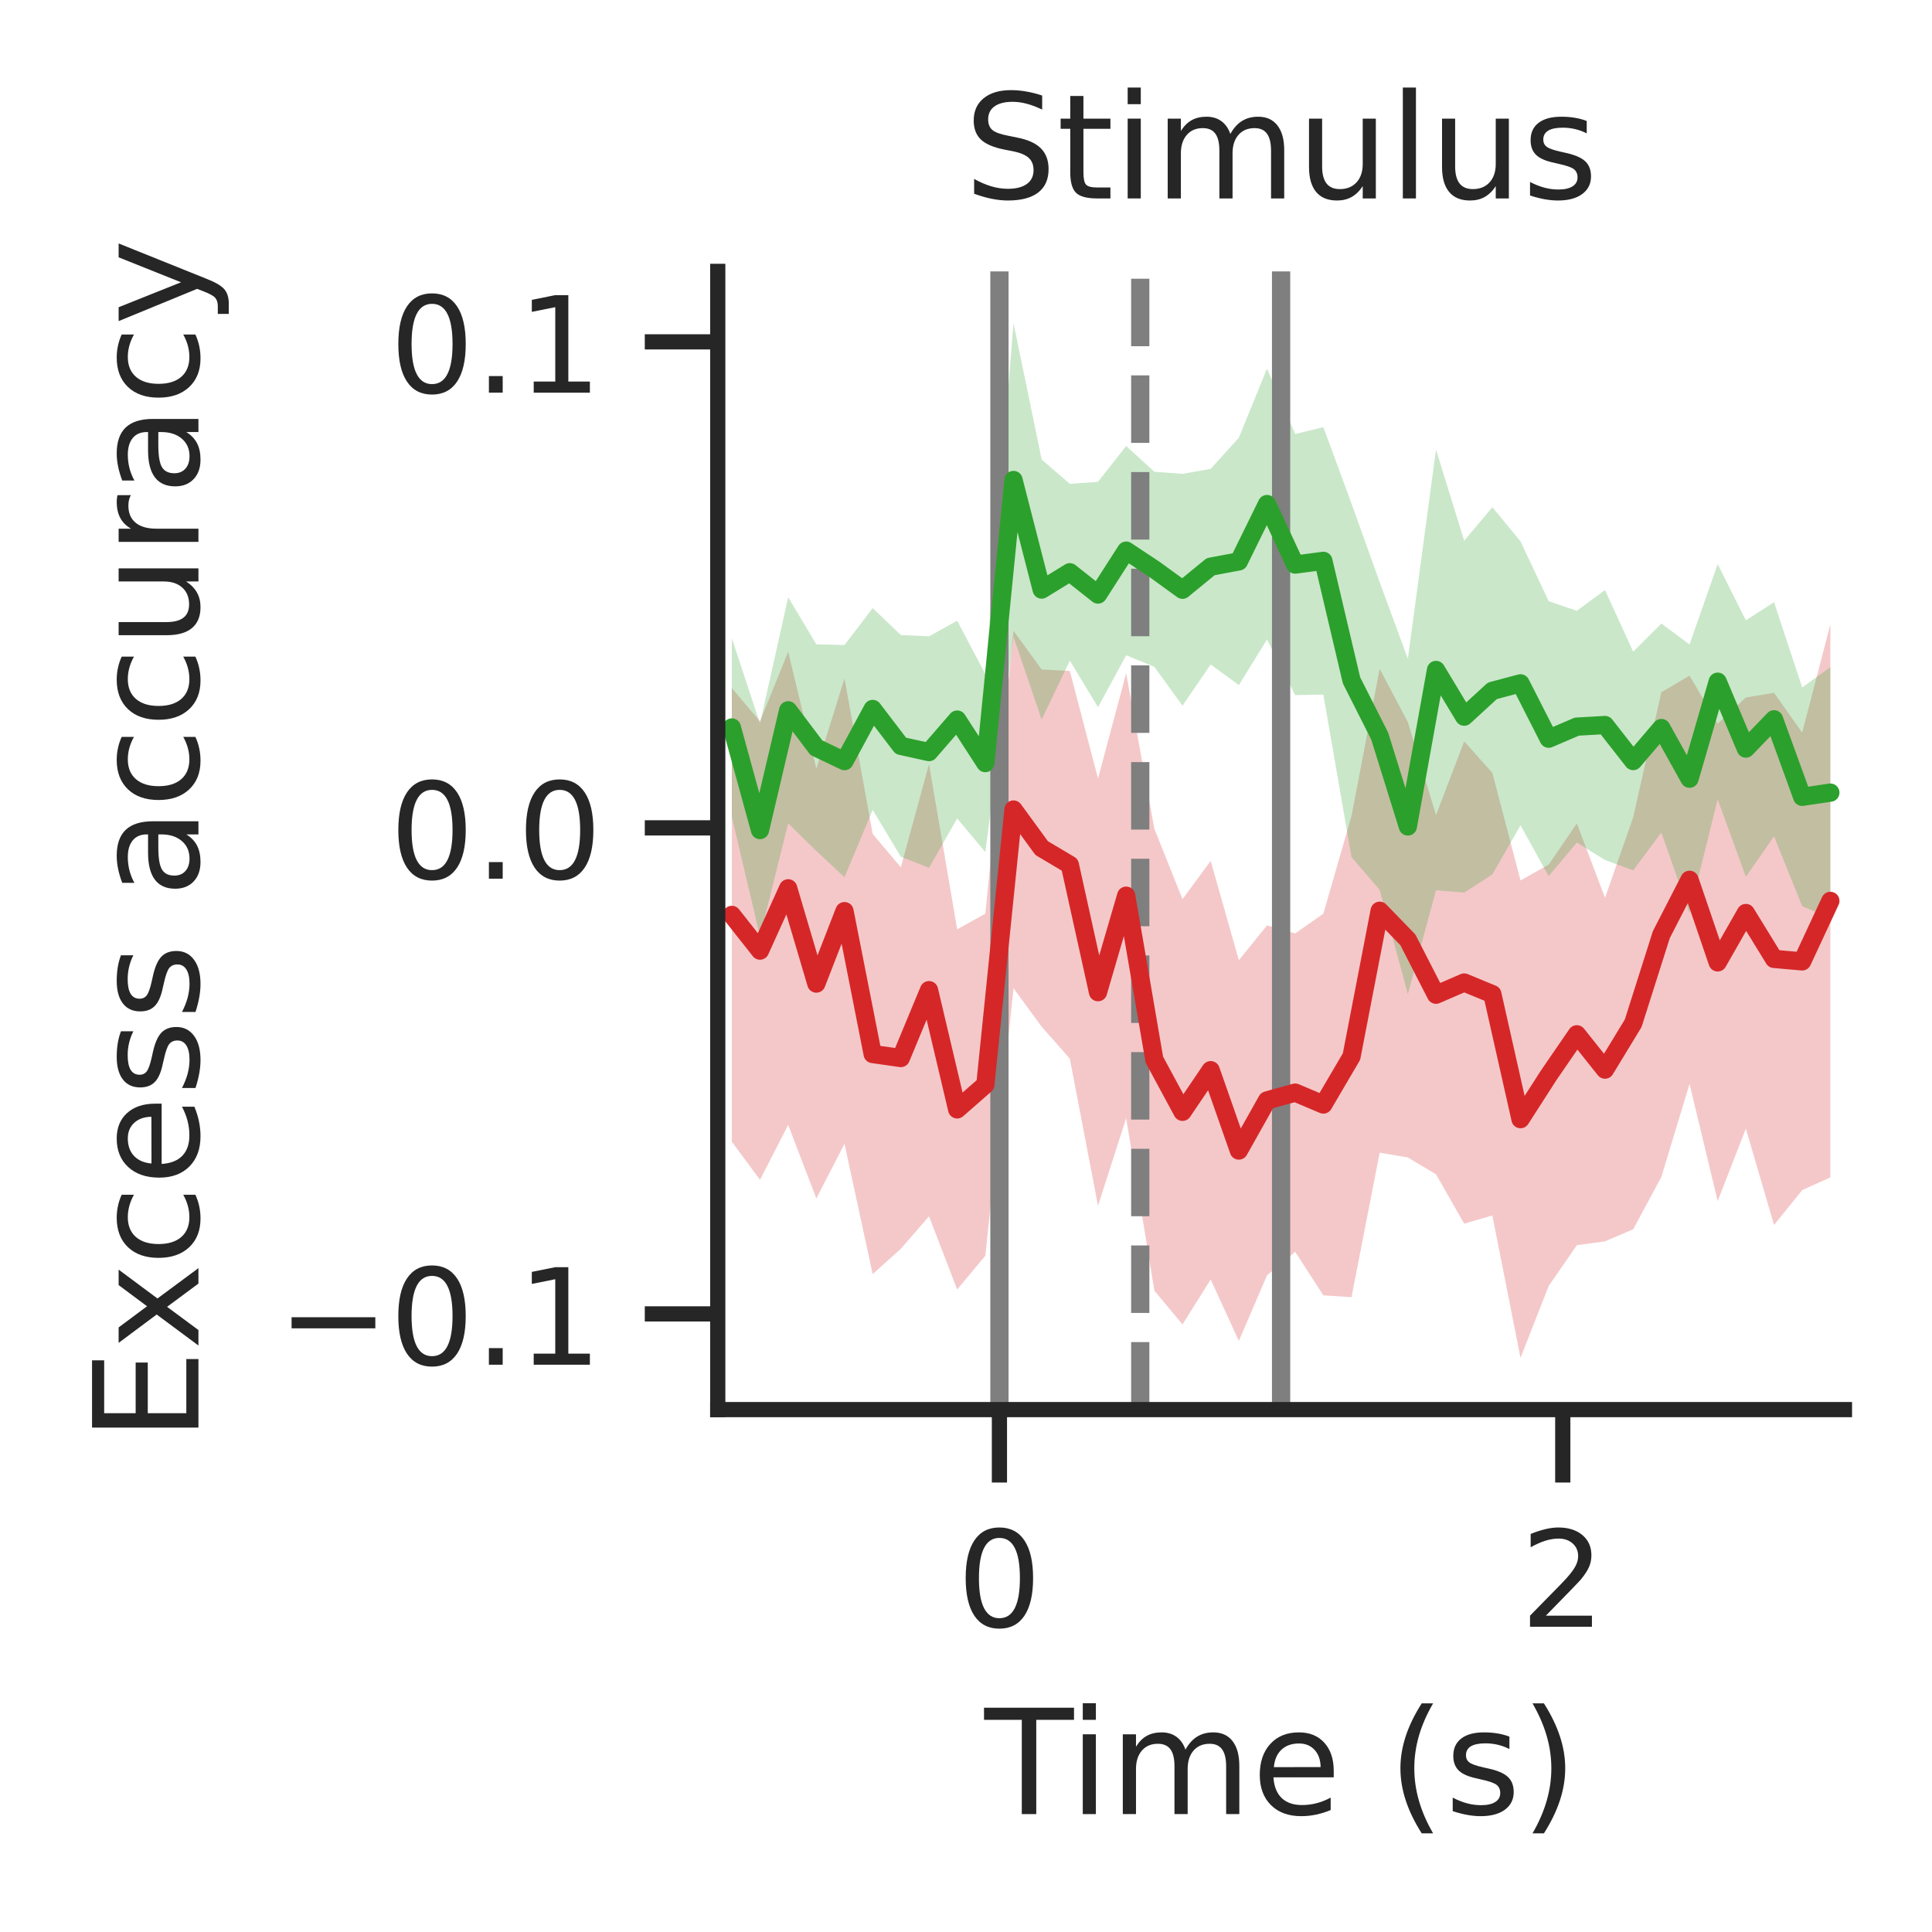
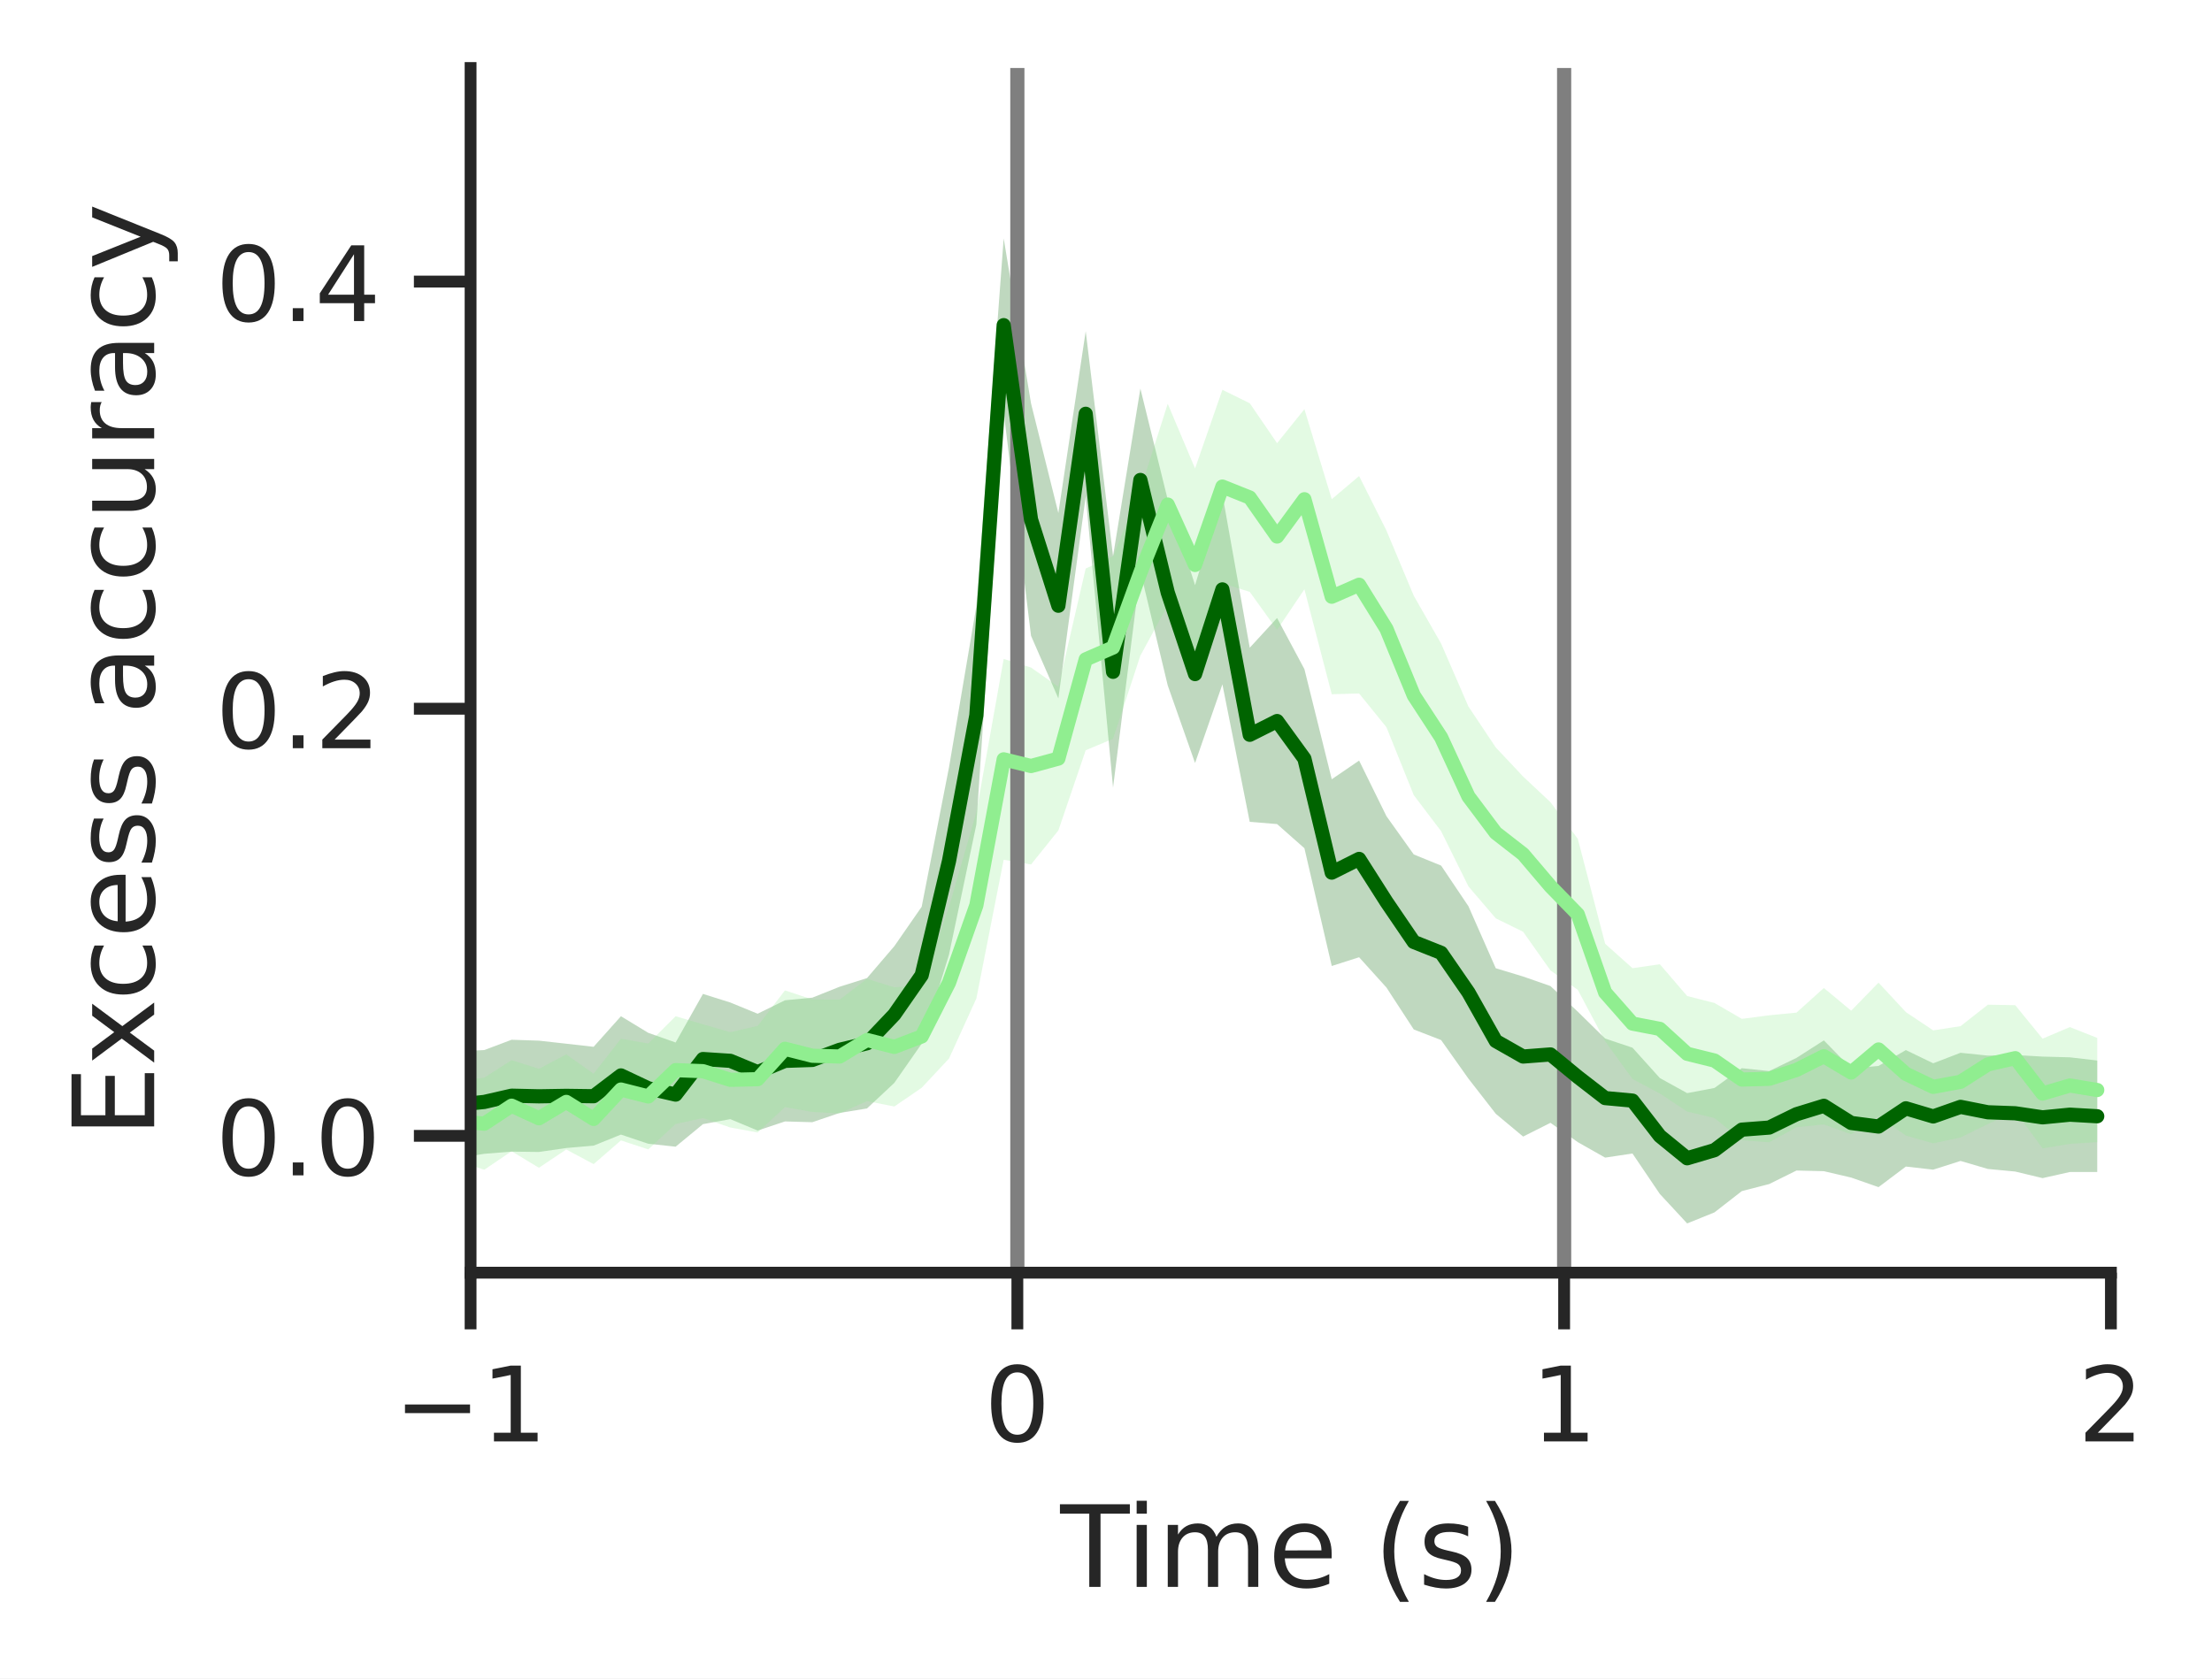
- <svg xmlns="http://www.w3.org/2000/svg" xmlns:xlink="http://www.w3.org/1999/xlink" width="158.88pt" height="158.88pt" viewBox="0 0 158.88 158.88" version="1.1">
+ <svg xmlns="http://www.w3.org/2000/svg" xmlns:xlink="http://www.w3.org/1999/xlink" width="234.12pt" height="177.69pt" viewBox="0 0 234.12 177.69" version="1.1">
  <defs>
    <style type="text/css">*{stroke-linejoin: round; stroke-linecap: butt}</style>
  </defs>
  <g id="figure_1">
    <g id="patch_1">
-       <path d="M 0 158.88  L 158.88 158.88  L 158.88 0  L 0 0  z " style="fill: #ffffff" />
+       <path d="M 0 177.69  L 234.12 177.69  L 234.12 0  L 0 0  z " style="fill: #ffffff" />
    </g>
    <g id="axes_1">
      <g id="patch_2">
-         <path d="M 59.025 115.92  L 151.68 115.92  L 151.68 22.318  L 59.025 22.318  z " style="fill: #ffffff" />
+         <path d="M 49.807 134.73  L 223.42 134.73  L 223.42 7.2  L 49.807 7.2  z " style="fill: #ffffff" />
      </g>
      <g id="matplotlib.axis_1">
        <g id="xtick_1">
          <g id="line2d_1">
            <defs>
-               <path id="m9c29597ac2" d="M 0 0  L 0 6  " style="stroke: #262626; stroke-width: 1.25" />
-             </defs>
-             <g>
-               <use xlink:href="#m9c29597ac2" x="82.189" y="115.92" style="fill: #262626; stroke: #262626; stroke-width: 1.25" />
+               <path id="m740d7687d4" d="M 0 0  L 0 6  " style="stroke: #262626; stroke-width: 1.25" />
+             </defs>
+             <g>
+               <use xlink:href="#m740d7687d4" x="49.807" y="134.73" style="fill: #262626; stroke: #262626; stroke-width: 1.25" />
            </g>
          </g>
          <g id="text_1">
-             <g style="fill: #262626" transform="translate(78.68914 133.7781) scale(0.11 -0.11)">
-               <defs>
-                 <path id="DejaVuSans-30" d="M 2034 4250  Q 1547 4250 1301 3770  Q 1056 3291 1056 2328  Q 1056 1369 1301 889  Q 1547 409 2034 409  Q 2525 409 2770 889  Q 3016 1369 3016 2328  Q 3016 3291 2770 3770  Q 2525 4250 2034 4250  z M 2034 4750  Q 2819 4750 3233 4129  Q 3647 3509 3647 2328  Q 3647 1150 3233 529  Q 2819 -91 2034 -91  Q 1250 -91 836 529  Q 422 1150 422 2328  Q 422 3509 836 4129  Q 1250 4750 2034 4750  z " transform="scale(0.015625)" />
-               </defs>
-               <use xlink:href="#DejaVuSans-30" />
+             <g style="fill: #262626" transform="translate(41.69898 152.5881) scale(0.11 -0.11)">
+               <defs>
+                 <path id="DejaVuSans-2212" d="M 678 2272  L 4684 2272  L 4684 1741  L 678 1741  L 678 2272  z " transform="scale(0.015625)" />
+                 <path id="DejaVuSans-31" d="M 794 531  L 1825 531  L 1825 4091  L 703 3866  L 703 4441  L 1819 4666  L 2450 4666  L 2450 531  L 3481 531  L 3481 0  L 794 0  L 794 531  z " transform="scale(0.015625)" />
+               </defs>
+               <use xlink:href="#DejaVuSans-2212" />
+               <use xlink:href="#DejaVuSans-31" transform="translate(83.78906 0)" />
            </g>
          </g>
        </g>
        <g id="xtick_2">
          <g id="line2d_2">
            <g>
-               <use xlink:href="#m9c29597ac2" x="128.516" y="115.92" style="fill: #262626; stroke: #262626; stroke-width: 1.25" />
+               <use xlink:href="#m740d7687d4" x="107.678" y="134.73" style="fill: #262626; stroke: #262626; stroke-width: 1.25" />
            </g>
          </g>
          <g id="text_2">
-             <g style="fill: #262626" transform="translate(125.0165 133.7781) scale(0.11 -0.11)">
+             <g style="fill: #262626" transform="translate(104.1788 152.5881) scale(0.11 -0.11)">
+               <defs>
+                 <path id="DejaVuSans-30" d="M 2034 4250  Q 1547 4250 1301 3770  Q 1056 3291 1056 2328  Q 1056 1369 1301 889  Q 1547 409 2034 409  Q 2525 409 2770 889  Q 3016 1369 3016 2328  Q 3016 3291 2770 3770  Q 2525 4250 2034 4250  z M 2034 4750  Q 2819 4750 3233 4129  Q 3647 3509 3647 2328  Q 3647 1150 3233 529  Q 2819 -91 2034 -91  Q 1250 -91 836 529  Q 422 1150 422 2328  Q 422 3509 836 4129  Q 1250 4750 2034 4750  z " transform="scale(0.015625)" />
+               </defs>
+               <use xlink:href="#DejaVuSans-30" />
+             </g>
+           </g>
+         </g>
+         <g id="xtick_3">
+           <g id="line2d_3">
+             <g>
+               <use xlink:href="#m740d7687d4" x="165.549" y="134.73" style="fill: #262626; stroke: #262626; stroke-width: 1.25" />
+             </g>
+           </g>
+           <g id="text_3">
+             <g style="fill: #262626" transform="translate(162.0498 152.5881) scale(0.11 -0.11)">
+               <use xlink:href="#DejaVuSans-31" />
+             </g>
+           </g>
+         </g>
+         <g id="xtick_4">
+           <g id="line2d_4">
+             <g>
+               <use xlink:href="#m740d7687d4" x="223.42" y="134.73" style="fill: #262626; stroke: #262626; stroke-width: 1.25" />
+             </g>
+           </g>
+           <g id="text_4">
+             <g style="fill: #262626" transform="translate(219.9208 152.5881) scale(0.11 -0.11)">
              <defs>
                <path id="DejaVuSans-32" d="M 1228 531  L 3431 531  L 3431 0  L 469 0  L 469 531  Q 828 903 1448 1529  Q 2069 2156 2228 2338  Q 2531 2678 2651 2914  Q 2772 3150 2772 3378  Q 2772 3750 2511 3984  Q 2250 4219 1831 4219  Q 1534 4219 1204 4116  Q 875 4013 500 3803  L 500 4441  Q 881 4594 1212 4672  Q 1544 4750 1819 4750  Q 2544 4750 2975 4387  Q 3406 4025 3406 3419  Q 3406 3131 3298 2873  Q 3191 2616 2906 2266  Q 2828 2175 2409 1742  Q 1991 1309 1228 531  z " transform="scale(0.015625)" />
              </defs>
              <use xlink:href="#DejaVuSans-32" />
            </g>
          </g>
        </g>
-         <g id="text_3">
-           <g style="fill: #262626" transform="translate(80.95749 149.1839) scale(0.12 -0.12)">
+         <g id="text_5">
+           <g style="fill: #262626" transform="translate(112.219 167.9939) scale(0.12 -0.12)">
            <defs>
              <path id="DejaVuSans-54" d="M -19 4666  L 3928 4666  L 3928 4134  L 2272 4134  L 2272 0  L 1638 0  L 1638 4134  L -19 4134  L -19 4666  z " transform="scale(0.015625)" />
              <path id="DejaVuSans-69" d="M 603 3500  L 1178 3500  L 1178 0  L 603 0  L 603 3500  z M 603 4863  L 1178 4863  L 1178 4134  L 603 4134  L 603 4863  z " transform="scale(0.015625)" />
              <path id="DejaVuSans-6d" d="M 3328 2828  Q 3544 3216 3844 3400  Q 4144 3584 4550 3584  Q 5097 3584 5394 3201  Q 5691 2819 5691 2113  L 5691 0  L 5113 0  L 5113 2094  Q 5113 2597 4934 2840  Q 4756 3084 4391 3084  Q 3944 3084 3684 2787  Q 3425 2491 3425 1978  L 3425 0  L 2847 0  L 2847 2094  Q 2847 2600 2669 2842  Q 2491 3084 2119 3084  Q 1678 3084 1418 2786  Q 1159 2488 1159 1978  L 1159 0  L 581 0  L 581 3500  L 1159 3500  L 1159 2956  Q 1356 3278 1631 3431  Q 1906 3584 2284 3584  Q 2666 3584 2933 3390  Q 3200 3197 3328 2828  z " transform="scale(0.015625)" />
              <path id="DejaVuSans-65" d="M 3597 1894  L 3597 1613  L 953 1613  Q 991 1019 1311 708  Q 1631 397 2203 397  Q 2534 397 2845 478  Q 3156 559 3463 722  L 3463 178  Q 3153 47 2828 -22  Q 2503 -91 2169 -91  Q 1331 -91 842 396  Q 353 884 353 1716  Q 353 2575 817 3079  Q 1281 3584 2069 3584  Q 2775 3584 3186 3129  Q 3597 2675 3597 1894  z M 3022 2063  Q 3016 2534 2758 2815  Q 2500 3097 2075 3097  Q 1594 3097 1305 2825  Q 1016 2553 972 2059  L 3022 2063  z " transform="scale(0.015625)" />
              <path id="DejaVuSans-20" transform="scale(0.015625)" />
              <path id="DejaVuSans-28" d="M 1984 4856  Q 1566 4138 1362 3434  Q 1159 2731 1159 2009  Q 1159 1288 1364 580  Q 1569 -128 1984 -844  L 1484 -844  Q 1016 -109 783 600  Q 550 1309 550 2009  Q 550 2706 781 3412  Q 1013 4119 1484 4856  L 1984 4856  z " transform="scale(0.015625)" />
              <path id="DejaVuSans-73" d="M 2834 3397  L 2834 2853  Q 2591 2978 2328 3040  Q 2066 3103 1784 3103  Q 1356 3103 1142 2972  Q 928 2841 928 2578  Q 928 2378 1081 2264  Q 1234 2150 1697 2047  L 1894 2003  Q 2506 1872 2764 1633  Q 3022 1394 3022 966  Q 3022 478 2636 193  Q 2250 -91 1575 -91  Q 1294 -91 989 -36  Q 684 19 347 128  L 347 722  Q 666 556 975 473  Q 1284 391 1588 391  Q 1994 391 2212 530  Q 2431 669 2431 922  Q 2431 1156 2273 1281  Q 2116 1406 1581 1522  L 1381 1569  Q 847 1681 609 1914  Q 372 2147 372 2553  Q 372 3047 722 3315  Q 1072 3584 1716 3584  Q 2034 3584 2315 3537  Q 2597 3491 2834 3397  z " transform="scale(0.015625)" />
              <path id="DejaVuSans-29" d="M 513 4856  L 1013 4856  Q 1481 4119 1714 3412  Q 1947 2706 1947 2009  Q 1947 1309 1714 600  Q 1481 -109 1013 -844  L 513 -844  Q 928 -128 1133 580  Q 1338 1288 1338 2009  Q 1338 2731 1133 3434  Q 928 4138 513 4856  z " transform="scale(0.015625)" />
            </defs>
            <use xlink:href="#DejaVuSans-54" />
            <use xlink:href="#DejaVuSans-69" transform="translate(57.95898 0)" />
            <use xlink:href="#DejaVuSans-6d" transform="translate(85.74219 0)" />
            <use xlink:href="#DejaVuSans-65" transform="translate(183.1543 0)" />
            <use xlink:href="#DejaVuSans-20" transform="translate(244.6777 0)" />
            <use xlink:href="#DejaVuSans-28" transform="translate(276.4648 0)" />
            <use xlink:href="#DejaVuSans-73" transform="translate(315.4785 0)" />
            <use xlink:href="#DejaVuSans-29" transform="translate(367.5781 0)" />
          </g>
        </g>
      </g>
      <g id="matplotlib.axis_2">
        <g id="ytick_1">
-           <g id="line2d_3">
-             <defs>
-               <path id="mb6cd7ea154" d="M 0 0  L -6 0  " style="stroke: #262626; stroke-width: 1.25" />
-             </defs>
-             <g>
-               <use xlink:href="#mb6cd7ea154" x="59.025" y="108.05" style="fill: #262626; stroke: #262626; stroke-width: 1.25" />
-             </g>
-           </g>
-           <g id="text_4">
-             <g style="fill: #262626" transform="translate(22.81375 112.229) scale(0.11 -0.11)">
-               <defs>
-                 <path id="DejaVuSans-2212" d="M 678 2272  L 4684 2272  L 4684 1741  L 678 1741  L 678 2272  z " transform="scale(0.015625)" />
+           <g id="line2d_5">
+             <defs>
+               <path id="md65d7263ba" d="M 0 0  L -6 0  " style="stroke: #262626; stroke-width: 1.25" />
+             </defs>
+             <g>
+               <use xlink:href="#md65d7263ba" x="49.807" y="120.246" style="fill: #262626; stroke: #262626; stroke-width: 1.25" />
+             </g>
+           </g>
+           <g id="text_6">
+             <g style="fill: #262626" transform="translate(22.81375 124.4255) scale(0.11 -0.11)">
+               <defs>
                <path id="DejaVuSans-2e" d="M 684 794  L 1344 794  L 1344 0  L 684 0  L 684 794  z " transform="scale(0.015625)" />
-                 <path id="DejaVuSans-31" d="M 794 531  L 1825 531  L 1825 4091  L 703 3866  L 703 4441  L 1819 4666  L 2450 4666  L 2450 531  L 3481 531  L 3481 0  L 794 0  L 794 531  z " transform="scale(0.015625)" />
-               </defs>
-               <use xlink:href="#DejaVuSans-2212" />
-               <use xlink:href="#DejaVuSans-30" transform="translate(83.78906 0)" />
-               <use xlink:href="#DejaVuSans-2e" transform="translate(147.4121 0)" />
-               <use xlink:href="#DejaVuSans-31" transform="translate(179.1992 0)" />
-             </g>
-           </g>
-         </g>
-         <g id="ytick_2">
-           <g id="line2d_4">
-             <g>
-               <use xlink:href="#mb6cd7ea154" x="59.025" y="68.081" style="fill: #262626; stroke: #262626; stroke-width: 1.25" />
-             </g>
-           </g>
-           <g id="text_5">
-             <g style="fill: #262626" transform="translate(32.03141 72.26) scale(0.11 -0.11)">
+               </defs>
              <use xlink:href="#DejaVuSans-30" />
              <use xlink:href="#DejaVuSans-2e" transform="translate(63.62305 0)" />
              <use xlink:href="#DejaVuSans-30" transform="translate(95.41016 0)" />
            </g>
          </g>
        </g>
+         <g id="ytick_2">
+           <g id="line2d_6">
+             <g>
+               <use xlink:href="#md65d7263ba" x="49.807" y="75.028" style="fill: #262626; stroke: #262626; stroke-width: 1.25" />
+             </g>
+           </g>
+           <g id="text_7">
+             <g style="fill: #262626" transform="translate(22.81375 79.20695) scale(0.11 -0.11)">
+               <use xlink:href="#DejaVuSans-30" />
+               <use xlink:href="#DejaVuSans-2e" transform="translate(63.62305 0)" />
+               <use xlink:href="#DejaVuSans-32" transform="translate(95.41016 0)" />
+             </g>
+           </g>
+         </g>
        <g id="ytick_3">
-           <g id="line2d_5">
-             <g>
-               <use xlink:href="#mb6cd7ea154" x="59.025" y="28.112" style="fill: #262626; stroke: #262626; stroke-width: 1.25" />
-             </g>
-           </g>
-           <g id="text_6">
-             <g style="fill: #262626" transform="translate(32.03141 32.29101) scale(0.11 -0.11)">
+           <g id="line2d_7">
+             <g>
+               <use xlink:href="#md65d7263ba" x="49.807" y="29.809" style="fill: #262626; stroke: #262626; stroke-width: 1.25" />
+             </g>
+           </g>
+           <g id="text_8">
+             <g style="fill: #262626" transform="translate(22.81375 33.98841) scale(0.11 -0.11)">
+               <defs>
+                 <path id="DejaVuSans-34" d="M 2419 4116  L 825 1625  L 2419 1625  L 2419 4116  z M 2253 4666  L 3047 4666  L 3047 1625  L 3713 1625  L 3713 1100  L 3047 1100  L 3047 0  L 2419 0  L 2419 1100  L 313 1100  L 313 1709  L 2253 4666  z " transform="scale(0.015625)" />
+               </defs>
              <use xlink:href="#DejaVuSans-30" />
              <use xlink:href="#DejaVuSans-2e" transform="translate(63.62305 0)" />
-               <use xlink:href="#DejaVuSans-31" transform="translate(95.41016 0)" />
-             </g>
-           </g>
-         </g>
-         <g id="text_7">
-           <g style="fill: #262626" transform="translate(16.31812 118.5768) rotate(-90) scale(0.12 -0.12)">
+               <use xlink:href="#DejaVuSans-34" transform="translate(95.41016 0)" />
+             </g>
+           </g>
+         </g>
+         <g id="text_9">
+           <g style="fill: #262626" transform="translate(16.31812 120.4227) rotate(-90) scale(0.12 -0.12)">
            <defs>
              <path id="DejaVuSans-45" d="M 628 4666  L 3578 4666  L 3578 4134  L 1259 4134  L 1259 2753  L 3481 2753  L 3481 2222  L 1259 2222  L 1259 531  L 3634 531  L 3634 0  L 628 0  L 628 4666  z " transform="scale(0.015625)" />
              <path id="DejaVuSans-78" d="M 3513 3500  L 2247 1797  L 3578 0  L 2900 0  L 1881 1375  L 863 0  L 184 0  L 1544 1831  L 300 3500  L 978 3500  L 1906 2253  L 2834 3500  L 3513 3500  z " transform="scale(0.015625)" />
              <path id="DejaVuSans-63" d="M 3122 3366  L 3122 2828  Q 2878 2963 2633 3030  Q 2388 3097 2138 3097  Q 1578 3097 1268 2742  Q 959 2388 959 1747  Q 959 1106 1268 751  Q 1578 397 2138 397  Q 2388 397 2633 464  Q 2878 531 3122 666  L 3122 134  Q 2881 22 2623 -34  Q 2366 -91 2075 -91  Q 1284 -91 818 406  Q 353 903 353 1747  Q 353 2603 823 3093  Q 1294 3584 2113 3584  Q 2378 3584 2631 3529  Q 2884 3475 3122 3366  z " transform="scale(0.015625)" />
              <path id="DejaVuSans-61" d="M 2194 1759  Q 1497 1759 1228 1600  Q 959 1441 959 1056  Q 959 750 1161 570  Q 1363 391 1709 391  Q 2188 391 2477 730  Q 2766 1069 2766 1631  L 2766 1759  L 2194 1759  z M 3341 1997  L 3341 0  L 2766 0  L 2766 531  Q 2569 213 2275 61  Q 1981 -91 1556 -91  Q 1019 -91 701 211  Q 384 513 384 1019  Q 384 1609 779 1909  Q 1175 2209 1959 2209  L 2766 2209  L 2766 2266  Q 2766 2663 2505 2880  Q 2244 3097 1772 3097  Q 1472 3097 1187 3025  Q 903 2953 641 2809  L 641 3341  Q 956 3463 1253 3523  Q 1550 3584 1831 3584  Q 2591 3584 2966 3190  Q 3341 2797 3341 1997  z " transform="scale(0.015625)" />
              <path id="DejaVuSans-75" d="M 544 1381  L 544 3500  L 1119 3500  L 1119 1403  Q 1119 906 1312 657  Q 1506 409 1894 409  Q 2359 409 2629 706  Q 2900 1003 2900 1516  L 2900 3500  L 3475 3500  L 3475 0  L 2900 0  L 2900 538  Q 2691 219 2414 64  Q 2138 -91 1772 -91  Q 1169 -91 856 284  Q 544 659 544 1381  z M 1991 3584  L 1991 3584  z " transform="scale(0.015625)" />
              <path id="DejaVuSans-72" d="M 2631 2963  Q 2534 3019 2420 3045  Q 2306 3072 2169 3072  Q 1681 3072 1420 2755  Q 1159 2438 1159 1844  L 1159 0  L 581 0  L 581 3500  L 1159 3500  L 1159 2956  Q 1341 3275 1631 3429  Q 1922 3584 2338 3584  Q 2397 3584 2469 3576  Q 2541 3569 2628 3553  L 2631 2963  z " transform="scale(0.015625)" />
              <path id="DejaVuSans-79" d="M 2059 -325  Q 1816 -950 1584 -1140  Q 1353 -1331 966 -1331  L 506 -1331  L 506 -850  L 844 -850  Q 1081 -850 1212 -737  Q 1344 -625 1503 -206  L 1606 56  L 191 3500  L 800 3500  L 1894 763  L 2988 3500  L 3597 3500  L 2059 -325  z " transform="scale(0.015625)" />
            </defs>
            <use xlink:href="#DejaVuSans-45" />
            <use xlink:href="#DejaVuSans-78" transform="translate(63.18359 0)" />
            <use xlink:href="#DejaVuSans-63" transform="translate(120.6133 0)" />
            <use xlink:href="#DejaVuSans-65" transform="translate(175.5938 0)" />
            <use xlink:href="#DejaVuSans-73" transform="translate(237.1172 0)" />
            <use xlink:href="#DejaVuSans-73" transform="translate(289.2168 0)" />
            <use xlink:href="#DejaVuSans-20" transform="translate(341.3164 0)" />
            <use xlink:href="#DejaVuSans-61" transform="translate(373.1035 0)" />
            <use xlink:href="#DejaVuSans-63" transform="translate(434.3828 0)" />
            <use xlink:href="#DejaVuSans-63" transform="translate(489.3633 0)" />
            <use xlink:href="#DejaVuSans-75" transform="translate(544.3438 0)" />
            <use xlink:href="#DejaVuSans-72" transform="translate(607.7227 0)" />
            <use xlink:href="#DejaVuSans-61" transform="translate(648.8359 0)" />
            <use xlink:href="#DejaVuSans-63" transform="translate(710.1152 0)" />
            <use xlink:href="#DejaVuSans-79" transform="translate(765.0957 0)" />
          </g>
        </g>
      </g>
      <g id="FillBetweenPolyCollection_1">
-         <path d="M 60.183 56.586  L 60.183 93.891  L 62.499 97.022  L 64.816 92.509  L 67.132 98.554  L 69.448 94.063  L 71.765 104.779  L 74.081 102.694  L 76.398 100.021  L 78.714 106.043  L 81.03 103.267  L 83.347 81.269  L 85.663 84.435  L 87.979 87.063  L 90.296 99.161  L 92.612 91.953  L 94.929 106.138  L 97.245 108.915  L 99.561 105.218  L 101.878 110.271  L 104.194 104.884  L 106.51 102.945  L 108.827 106.523  L 111.143 106.676  L 113.459 94.792  L 115.776 95.186  L 118.092 96.572  L 120.409 100.629  L 122.725 99.956  L 125.041 111.665  L 127.358 105.756  L 129.674 102.399  L 131.99 102.083  L 134.307 101.091  L 136.623 96.788  L 138.94 89.14  L 141.256 98.772  L 143.572 92.811  L 145.889 100.737  L 148.205 97.872  L 150.521 96.821  L 150.521 51.351  L 150.521 51.351  L 148.205 60.248  L 145.889 56.975  L 143.572 57.358  L 141.256 59.513  L 138.94 55.559  L 136.623 56.927  L 134.307 67.208  L 131.99 73.836  L 129.674 67.714  L 127.358 71.1  L 125.041 72.405  L 122.725 63.554  L 120.409 60.968  L 118.092 67.031  L 115.776 59.386  L 113.459 55.002  L 111.143 67.094  L 108.827 75.137  L 106.51 76.76  L 104.194 76.103  L 101.878 78.961  L 99.561 70.795  L 97.245 73.946  L 94.929 68.151  L 92.612 55.361  L 90.296 64.024  L 87.979 55.179  L 85.663 55.056  L 83.347 51.872  L 81.03 75.138  L 78.714 76.419  L 76.398 62.833  L 74.081 71.322  L 71.765 68.577  L 69.448 55.792  L 67.132 63.216  L 64.816 53.593  L 62.499 59.323  L 60.183 56.586  z " clip-path="url(#p98301d3521)" style="fill: #d62728; fill-opacity: 0.25" />
+         <path d="M -6.617 114.61  L -6.617 125.903  L -3.723 124.315  L -0.83 124.739  L 2.064 124.606  L 4.957 125.805  L 7.851 124.799  L 10.744 125.394  L 13.638 125.631  L 16.531 125.985  L 19.425 124.976  L 22.318 126.84  L 25.212 125.542  L 28.106 125.415  L 30.999 124.97  L 33.893 124.81  L 36.786 126.523  L 39.68 124.36  L 42.573 123.433  L 45.467 122.769  L 48.36 122.603  L 51.254 122.146  L 54.148 121.914  L 57.041 121.951  L 59.935 121.532  L 62.828 121.281  L 65.722 120.111  L 68.615 121.081  L 71.509 121.392  L 74.402 119.006  L 77.296 118.476  L 80.189 119.684  L 83.083 118.718  L 85.977 118.8  L 88.87 117.816  L 91.764 117.345  L 94.657 114.637  L 97.551 110.491  L 100.444 101.056  L 103.338 87.291  L 106.231 43.605  L 109.125 67.307  L 112.018 73.938  L 114.912 52.546  L 117.806 83.369  L 120.699 60.483  L 123.593 72.559  L 126.486 80.774  L 129.38 72.447  L 132.273 87.002  L 135.167 87.238  L 138.06 89.796  L 140.954 102.262  L 143.848 101.337  L 146.741 104.54  L 149.635 108.982  L 152.528 110.104  L 155.422 114.189  L 158.315 117.907  L 161.209 120.32  L 164.102 118.865  L 166.996 120.91  L 169.889 122.549  L 172.783 122.114  L 175.677 126.394  L 178.57 129.516  L 181.464 128.345  L 184.357 126.094  L 187.251 125.348  L 190.144 123.915  L 193.038 123.985  L 195.931 124.661  L 198.825 125.673  L 201.719 123.495  L 204.612 123.823  L 207.506 122.901  L 210.399 123.749  L 213.293 124.023  L 216.186 124.719  L 219.08 124.072  L 221.973 124.07  L 221.973 112.27  L 221.973 112.27  L 219.08 111.932  L 216.186 111.853  L 213.293 111.687  L 210.399 111.749  L 207.506 111.45  L 204.612 112.562  L 201.719 111.164  L 198.825 112.842  L 195.931 113.099  L 193.038 110.138  L 190.144 111.991  L 187.251 113.388  L 184.357 113.083  L 181.464 115.174  L 178.57 115.722  L 175.677 114.122  L 172.783 110.911  L 169.889 109.942  L 166.996 107.101  L 164.102 104.386  L 161.209 103.377  L 158.315 102.501  L 155.422 95.941  L 152.528 91.634  L 149.635 90.456  L 146.741 86.4  L 143.848 80.517  L 140.954 82.494  L 138.06 70.836  L 135.167 65.423  L 132.273 68.572  L 129.38 52.343  L 126.486 61.947  L 123.593 52.891  L 120.699 41.137  L 117.806 58.871  L 114.912 35.061  L 112.018 54.313  L 109.125 42.707  L 106.231 25.237  L 103.338 64.181  L 100.444 81.235  L 97.551 95.993  L 94.657 100.165  L 91.764 103.544  L 88.87 104.458  L 85.977 105.615  L 83.083 105.894  L 80.189 107.315  L 77.296 106.128  L 74.402 105.218  L 71.509 110.361  L 68.615 109.34  L 65.722 107.582  L 62.828 110.818  L 59.935 110.49  L 57.041 110.167  L 54.148 110.071  L 51.254 111.164  L 48.36 111.295  L 45.467 110.477  L 42.573 111.774  L 39.68 112.34  L 36.786 114.965  L 33.893 113.992  L 30.999 114.196  L 28.106 114.705  L 25.212 114.132  L 22.318 115.726  L 19.425 114.921  L 16.531 114.836  L 13.638 114.527  L 10.744 115.119  L 7.851 114.264  L 4.957 114.681  L 2.064 114.1  L -0.83 112.846  L -3.723 114.095  L -6.617 114.61  z " clip-path="url(#pa3b3caaf66)" style="fill: #006400; fill-opacity: 0.25" />
      </g>
      <g id="FillBetweenPolyCollection_2">
-         <path d="M 60.183 52.49  L 60.183 67.158  L 62.499 77.022  L 64.816 67.711  L 67.132 69.985  L 69.448 72.139  L 71.765 66.597  L 74.081 70.453  L 76.398 71.367  L 78.714 67.306  L 81.03 70.072  L 83.347 52.371  L 85.663 59.177  L 87.979 54.329  L 90.296 58.161  L 92.612 53.886  L 94.929 54.838  L 97.245 58.031  L 99.561 54.644  L 101.878 56.338  L 104.194 52.59  L 106.51 57.163  L 108.827 57.119  L 111.143 70.486  L 113.459 73.184  L 115.776 81.75  L 118.092 73.214  L 120.409 73.408  L 122.725 71.91  L 125.041 67.871  L 127.358 72.053  L 129.674 69.285  L 131.99 70.725  L 134.307 71.579  L 136.623 68.466  L 138.94 75.076  L 141.256 65.735  L 143.572 72.107  L 145.889 68.779  L 148.205 74.521  L 150.521 75.503  L 150.521 54.862  L 150.521 54.862  L 148.205 56.534  L 145.889 49.526  L 143.572 51.012  L 141.256 46.388  L 138.94 52.999  L 136.623 51.275  L 134.307 53.593  L 131.99 48.523  L 129.674 50.226  L 127.358 49.441  L 125.041 44.519  L 122.725 41.712  L 120.409 44.466  L 118.092 36.974  L 115.776 54.179  L 113.459 47.874  L 111.143 41.411  L 108.827 35.127  L 106.51 35.693  L 104.194 30.313  L 101.878 35.997  L 99.561 38.558  L 97.245 38.966  L 94.929 38.797  L 92.612 36.678  L 90.296 39.623  L 87.979 39.79  L 85.663 37.791  L 83.347 26.573  L 81.03 55.436  L 78.714 51.043  L 76.398 52.329  L 74.081 52.221  L 71.765 50.01  L 69.448 53.043  L 67.132 52.988  L 64.816 49.115  L 62.499 59.5  L 60.183 52.49  z " clip-path="url(#p98301d3521)" style="fill: #2ca02c; fill-opacity: 0.25" />
-       </g>
-       <g id="line2d_6">
-         <path d="M 82.189 115.92  L 82.189 22.318  " clip-path="url(#p98301d3521)" style="fill: none; stroke: #7f7f7f; stroke-width: 1.5; stroke-linecap: round" />
-       </g>
-       <g id="line2d_7">
-         <path d="M 93.77 115.92  L 93.77 22.318  " clip-path="url(#p98301d3521)" style="fill: none; stroke-dasharray: 5.55,2.4; stroke-dashoffset: 0; stroke: #7f7f7f; stroke-width: 1.5" />
+         <path d="M -6.617 113.253  L -6.617 121.898  L -3.723 122.185  L -0.83 124.983  L 2.064 122.377  L 4.957 123.673  L 7.851 125.03  L 10.744 122.007  L 13.638 124.972  L 16.531 123.199  L 19.425 122.373  L 22.318 120.652  L 25.212 122.936  L 28.106 123.911  L 30.999 122.753  L 33.893 121.454  L 36.786 124.563  L 39.68 125.203  L 42.573 124.098  L 45.467 123.378  L 48.36 122.861  L 51.254 123.833  L 54.148 121.875  L 57.041 123.623  L 59.935 121.685  L 62.828 123.238  L 65.722 120.726  L 68.615 121.679  L 71.509 118.988  L 74.402 118.362  L 77.296 119.361  L 80.189 119.888  L 83.083 117.208  L 85.977 117.717  L 88.87 117.872  L 91.764 116.567  L 94.657 117.136  L 97.551 115.157  L 100.444 112.06  L 103.338 105.704  L 106.231 91.014  L 109.125 91.517  L 112.018 87.914  L 114.912 79.423  L 117.806 78.21  L 120.699 69.402  L 123.593 64.086  L 126.486 70.025  L 129.38 61.756  L 132.273 62.653  L 135.167 66.68  L 138.06 62.383  L 140.954 73.494  L 143.848 73.413  L 146.741 76.984  L 149.635 84.175  L 152.528 87.991  L 155.422 93.838  L 158.315 97.221  L 161.209 98.639  L 164.102 102.731  L 166.996 104.788  L 169.889 110.231  L 172.783 114.226  L 175.677 115.765  L 178.57 117.672  L 181.464 118.363  L 184.357 120.705  L 187.251 120.932  L 190.144 119.333  L 193.038 119.038  L 195.931 120.081  L 198.825 118.177  L 201.719 120.214  L 204.612 121.041  L 207.506 120.415  L 210.399 118.997  L 213.293 117.63  L 216.186 121.576  L 219.08 121.094  L 221.973 120.91  L 221.973 109.877  L 221.973 109.877  L 219.08 108.73  L 216.186 109.957  L 213.293 106.41  L 210.399 106.36  L 207.506 108.632  L 204.612 109.078  L 201.719 107.145  L 198.825 104.024  L 195.931 106.995  L 193.038 104.592  L 190.144 107.198  L 187.251 107.482  L 184.357 107.861  L 181.464 106.178  L 178.57 105.442  L 175.677 102.077  L 172.783 102.495  L 169.889 99.909  L 166.996 88.802  L 164.102 84.922  L 161.209 82.208  L 158.315 79.126  L 155.422 74.799  L 152.528 68.131  L 149.635 63.071  L 146.741 56.162  L 143.848 50.394  L 140.954 52.846  L 138.06 43.317  L 135.167 46.915  L 132.273 42.687  L 129.38 41.267  L 126.486 49.59  L 123.593 42.745  L 120.699 51.831  L 117.806 58.886  L 114.912 60.182  L 112.018 72.698  L 109.125 70.67  L 106.231 69.756  L 103.338 85.984  L 100.444 96.003  L 97.551 104.287  L 94.657 104.518  L 91.764 103.619  L 88.87 105.818  L 85.977 105.809  L 83.083 104.848  L 80.189 108.604  L 77.296 109.269  L 74.402 108.432  L 71.509 107.583  L 68.615 110.471  L 65.722 109.958  L 62.828 113.665  L 59.935 111.619  L 57.041 113.143  L 54.148 112.228  L 51.254 114.084  L 48.36 114.454  L 45.467 114.883  L 42.573 114.538  L 39.68 114.941  L 36.786 115.431  L 33.893 113.147  L 30.999 115.358  L 28.106 114.669  L 25.212 113.879  L 22.318 112.189  L 19.425 112.894  L 16.531 114.111  L 13.638 115.199  L 10.744 111.759  L 7.851 116.756  L 4.957 114.964  L 2.064 112.513  L -0.83 115.323  L -3.723 113.101  L -6.617 113.253  z " clip-path="url(#pa3b3caaf66)" style="fill: #90ee90; fill-opacity: 0.25" />
      </g>
      <g id="line2d_8">
-         <path d="M 105.352 115.92  L 105.352 22.318  " clip-path="url(#p98301d3521)" style="fill: none; stroke: #7f7f7f; stroke-width: 1.5; stroke-linecap: round" />
+         <path d="M 107.678 134.73  L 107.678 7.2  " clip-path="url(#pa3b3caaf66)" style="fill: none; stroke: #7f7f7f; stroke-width: 1.5; stroke-linecap: round" />
      </g>
      <g id="line2d_9">
-         <path d="M 60.183 75.239  L 62.499 78.173  L 64.816 73.051  L 67.132 80.885  L 69.448 74.928  L 71.765 86.678  L 74.081 87.008  L 76.398 81.427  L 78.714 91.231  L 81.03 89.203  L 83.347 66.571  L 85.663 69.746  L 87.979 71.121  L 90.296 81.593  L 92.612 73.657  L 94.929 87.144  L 97.245 91.431  L 99.561 88.007  L 101.878 94.616  L 104.194 90.494  L 106.51 89.852  L 108.827 90.83  L 111.143 86.885  L 113.459 74.897  L 115.776 77.286  L 118.092 81.801  L 120.409 80.798  L 122.725 81.755  L 125.041 92.035  L 127.358 88.428  L 129.674 85.057  L 131.99 87.96  L 134.307 84.149  L 136.623 76.857  L 138.94 72.35  L 141.256 79.143  L 143.572 75.084  L 145.889 78.856  L 148.205 79.06  L 150.521 74.086  " clip-path="url(#p98301d3521)" style="fill: none; stroke: #d62728; stroke-width: 1.5; stroke-linecap: round" />
+         <path d="M 165.549 134.73  L 165.549 7.2  " clip-path="url(#pa3b3caaf66)" style="fill: none; stroke: #7f7f7f; stroke-width: 1.5; stroke-linecap: round" />
      </g>
      <g id="line2d_10">
-         <path d="M 60.183 59.824  L 62.499 68.261  L 64.816 58.413  L 67.132 61.486  L 69.448 62.591  L 71.765 58.303  L 74.081 61.337  L 76.398 61.848  L 78.714 59.175  L 81.03 62.754  L 83.347 39.472  L 85.663 48.484  L 87.979 47.059  L 90.296 48.892  L 92.612 45.282  L 94.929 46.817  L 97.245 48.498  L 99.561 46.601  L 101.878 46.167  L 104.194 41.451  L 106.51 46.428  L 108.827 46.123  L 111.143 55.949  L 113.459 60.529  L 115.776 67.965  L 118.092 55.094  L 120.409 58.937  L 122.725 56.811  L 125.041 56.195  L 127.358 60.747  L 129.674 59.755  L 131.99 59.624  L 134.307 62.586  L 136.623 59.871  L 138.94 64.038  L 141.256 56.061  L 143.572 61.56  L 145.889 59.152  L 148.205 65.527  L 150.521 65.182  " clip-path="url(#p98301d3521)" style="fill: none; stroke: #2ca02c; stroke-width: 1.5; stroke-linecap: round" />
+         <path d="M -1 118.817  L -0.83 118.792  L 2.064 119.353  L 4.957 120.243  L 7.851 119.531  L 10.744 120.257  L 13.638 120.079  L 16.531 120.411  L 19.425 119.949  L 22.318 121.283  L 25.212 119.837  L 28.106 120.06  L 30.999 119.583  L 33.893 119.401  L 36.786 120.744  L 39.68 118.35  L 42.573 117.603  L 45.467 116.623  L 48.36 116.949  L 51.254 116.655  L 54.148 115.993  L 57.041 116.059  L 59.935 116.011  L 62.828 116.05  L 65.722 113.847  L 68.615 115.211  L 71.509 115.877  L 74.402 112.112  L 77.296 112.302  L 80.189 113.5  L 83.083 112.306  L 85.977 112.208  L 88.87 111.137  L 91.764 110.444  L 94.657 107.401  L 97.551 103.242  L 100.444 91.146  L 103.338 75.736  L 106.231 34.421  L 109.125 55.007  L 112.018 64.125  L 114.912 43.804  L 117.806 71.12  L 120.699 50.81  L 123.593 62.725  L 126.486 71.36  L 129.38 62.395  L 132.273 77.787  L 135.167 76.331  L 138.06 80.316  L 140.954 92.378  L 143.848 90.927  L 146.741 95.47  L 149.635 99.719  L 152.528 100.869  L 155.422 105.065  L 158.315 110.204  L 161.209 111.848  L 164.102 111.626  L 166.996 114.006  L 169.889 116.246  L 172.783 116.512  L 175.677 120.258  L 178.57 122.619  L 181.464 121.759  L 184.357 119.588  L 187.251 119.368  L 190.144 117.953  L 193.038 117.062  L 195.931 118.88  L 198.825 119.258  L 201.719 117.329  L 204.612 118.192  L 207.506 117.175  L 210.399 117.749  L 213.293 117.855  L 216.186 118.286  L 219.08 118.002  L 221.973 118.17  " clip-path="url(#pa3b3caaf66)" style="fill: none; stroke: #006400; stroke-width: 1.5; stroke-linecap: round" />
+       </g>
+       <g id="line2d_11">
+         <path d="M -1 120.006  L -0.83 120.153  L 2.064 117.445  L 4.957 119.319  L 7.851 120.893  L 10.744 116.883  L 13.638 120.086  L 16.531 118.655  L 19.425 117.634  L 22.318 116.421  L 25.212 118.407  L 28.106 119.29  L 30.999 119.056  L 33.893 117.3  L 36.786 119.997  L 39.68 120.072  L 42.573 119.318  L 45.467 119.131  L 48.36 118.657  L 51.254 118.959  L 54.148 117.052  L 57.041 118.383  L 59.935 116.652  L 62.828 118.452  L 65.722 115.342  L 68.615 116.075  L 71.509 113.286  L 74.402 113.397  L 77.296 114.315  L 80.189 114.246  L 83.083 111.028  L 85.977 111.763  L 88.87 111.845  L 91.764 110.093  L 94.657 110.827  L 97.551 109.722  L 100.444 104.031  L 103.338 95.844  L 106.231 80.385  L 109.125 81.094  L 112.018 80.306  L 114.912 69.803  L 117.806 68.548  L 120.699 60.617  L 123.593 53.415  L 126.486 59.808  L 129.38 51.511  L 132.273 52.67  L 135.167 56.798  L 138.06 52.85  L 140.954 63.17  L 143.848 61.904  L 146.741 66.573  L 149.635 73.623  L 152.528 78.061  L 155.422 84.319  L 158.315 88.173  L 161.209 90.424  L 164.102 93.826  L 166.996 96.795  L 169.889 105.07  L 172.783 108.36  L 175.677 108.921  L 178.57 111.557  L 181.464 112.271  L 184.357 114.283  L 187.251 114.207  L 190.144 113.265  L 193.038 111.815  L 195.931 113.538  L 198.825 111.1  L 201.719 113.68  L 204.612 115.059  L 207.506 114.523  L 210.399 112.679  L 213.293 112.02  L 216.186 115.767  L 219.08 114.912  L 221.973 115.393  " clip-path="url(#pa3b3caaf66)" style="fill: none; stroke: #90ee90; stroke-width: 1.5; stroke-linecap: round" />
      </g>
      <g id="patch_3">
-         <path d="M 59.025 115.92  L 59.025 22.318  " style="fill: none; stroke: #262626; stroke-width: 1.25; stroke-linejoin: miter; stroke-linecap: square" />
+         <path d="M 49.807 134.73  L 49.807 7.2  " style="fill: none; stroke: #262626; stroke-width: 1.25; stroke-linejoin: miter; stroke-linecap: square" />
      </g>
      <g id="patch_4">
-         <path d="M 59.025 115.92  L 151.68 115.92  " style="fill: none; stroke: #262626; stroke-width: 1.25; stroke-linejoin: miter; stroke-linecap: square" />
-       </g>
-       <g id="text_8">
-         <g style="fill: #262626" transform="translate(79.28218 16.31812) scale(0.12 -0.12)">
-           <defs>
-             <path id="DejaVuSans-53" d="M 3425 4513  L 3425 3897  Q 3066 4069 2747 4153  Q 2428 4238 2131 4238  Q 1616 4238 1336 4038  Q 1056 3838 1056 3469  Q 1056 3159 1242 3001  Q 1428 2844 1947 2747  L 2328 2669  Q 3034 2534 3370 2195  Q 3706 1856 3706 1288  Q 3706 609 3251 259  Q 2797 -91 1919 -91  Q 1588 -91 1214 -16  Q 841 59 441 206  L 441 856  Q 825 641 1194 531  Q 1563 422 1919 422  Q 2459 422 2753 634  Q 3047 847 3047 1241  Q 3047 1584 2836 1778  Q 2625 1972 2144 2069  L 1759 2144  Q 1053 2284 737 2584  Q 422 2884 422 3419  Q 422 4038 858 4394  Q 1294 4750 2059 4750  Q 2388 4750 2728 4690  Q 3069 4631 3425 4513  z " transform="scale(0.015625)" />
-             <path id="DejaVuSans-74" d="M 1172 4494  L 1172 3500  L 2356 3500  L 2356 3053  L 1172 3053  L 1172 1153  Q 1172 725 1289 603  Q 1406 481 1766 481  L 2356 481  L 2356 0  L 1766 0  Q 1100 0 847 248  Q 594 497 594 1153  L 594 3053  L 172 3053  L 172 3500  L 594 3500  L 594 4494  L 1172 4494  z " transform="scale(0.015625)" />
-             <path id="DejaVuSans-6c" d="M 603 4863  L 1178 4863  L 1178 0  L 603 0  L 603 4863  z " transform="scale(0.015625)" />
-           </defs>
-           <use xlink:href="#DejaVuSans-53" />
-           <use xlink:href="#DejaVuSans-74" transform="translate(63.47656 0)" />
-           <use xlink:href="#DejaVuSans-69" transform="translate(102.6855 0)" />
-           <use xlink:href="#DejaVuSans-6d" transform="translate(130.4688 0)" />
-           <use xlink:href="#DejaVuSans-75" transform="translate(227.8809 0)" />
-           <use xlink:href="#DejaVuSans-6c" transform="translate(291.2598 0)" />
-           <use xlink:href="#DejaVuSans-75" transform="translate(319.043 0)" />
-           <use xlink:href="#DejaVuSans-73" transform="translate(382.4219 0)" />
-         </g>
+         <path d="M 49.807 134.73  L 223.42 134.73  " style="fill: none; stroke: #262626; stroke-width: 1.25; stroke-linejoin: miter; stroke-linecap: square" />
      </g>
    </g>
  </g>
  <defs>
-     <clipPath id="p98301d3521">
-       <rect x="59.025" y="22.318" width="92.655" height="93.602" />
+     <clipPath id="pa3b3caaf66">
+       <rect x="49.807" y="7.2" width="173.613" height="127.53" />
    </clipPath>
  </defs>
</svg>
